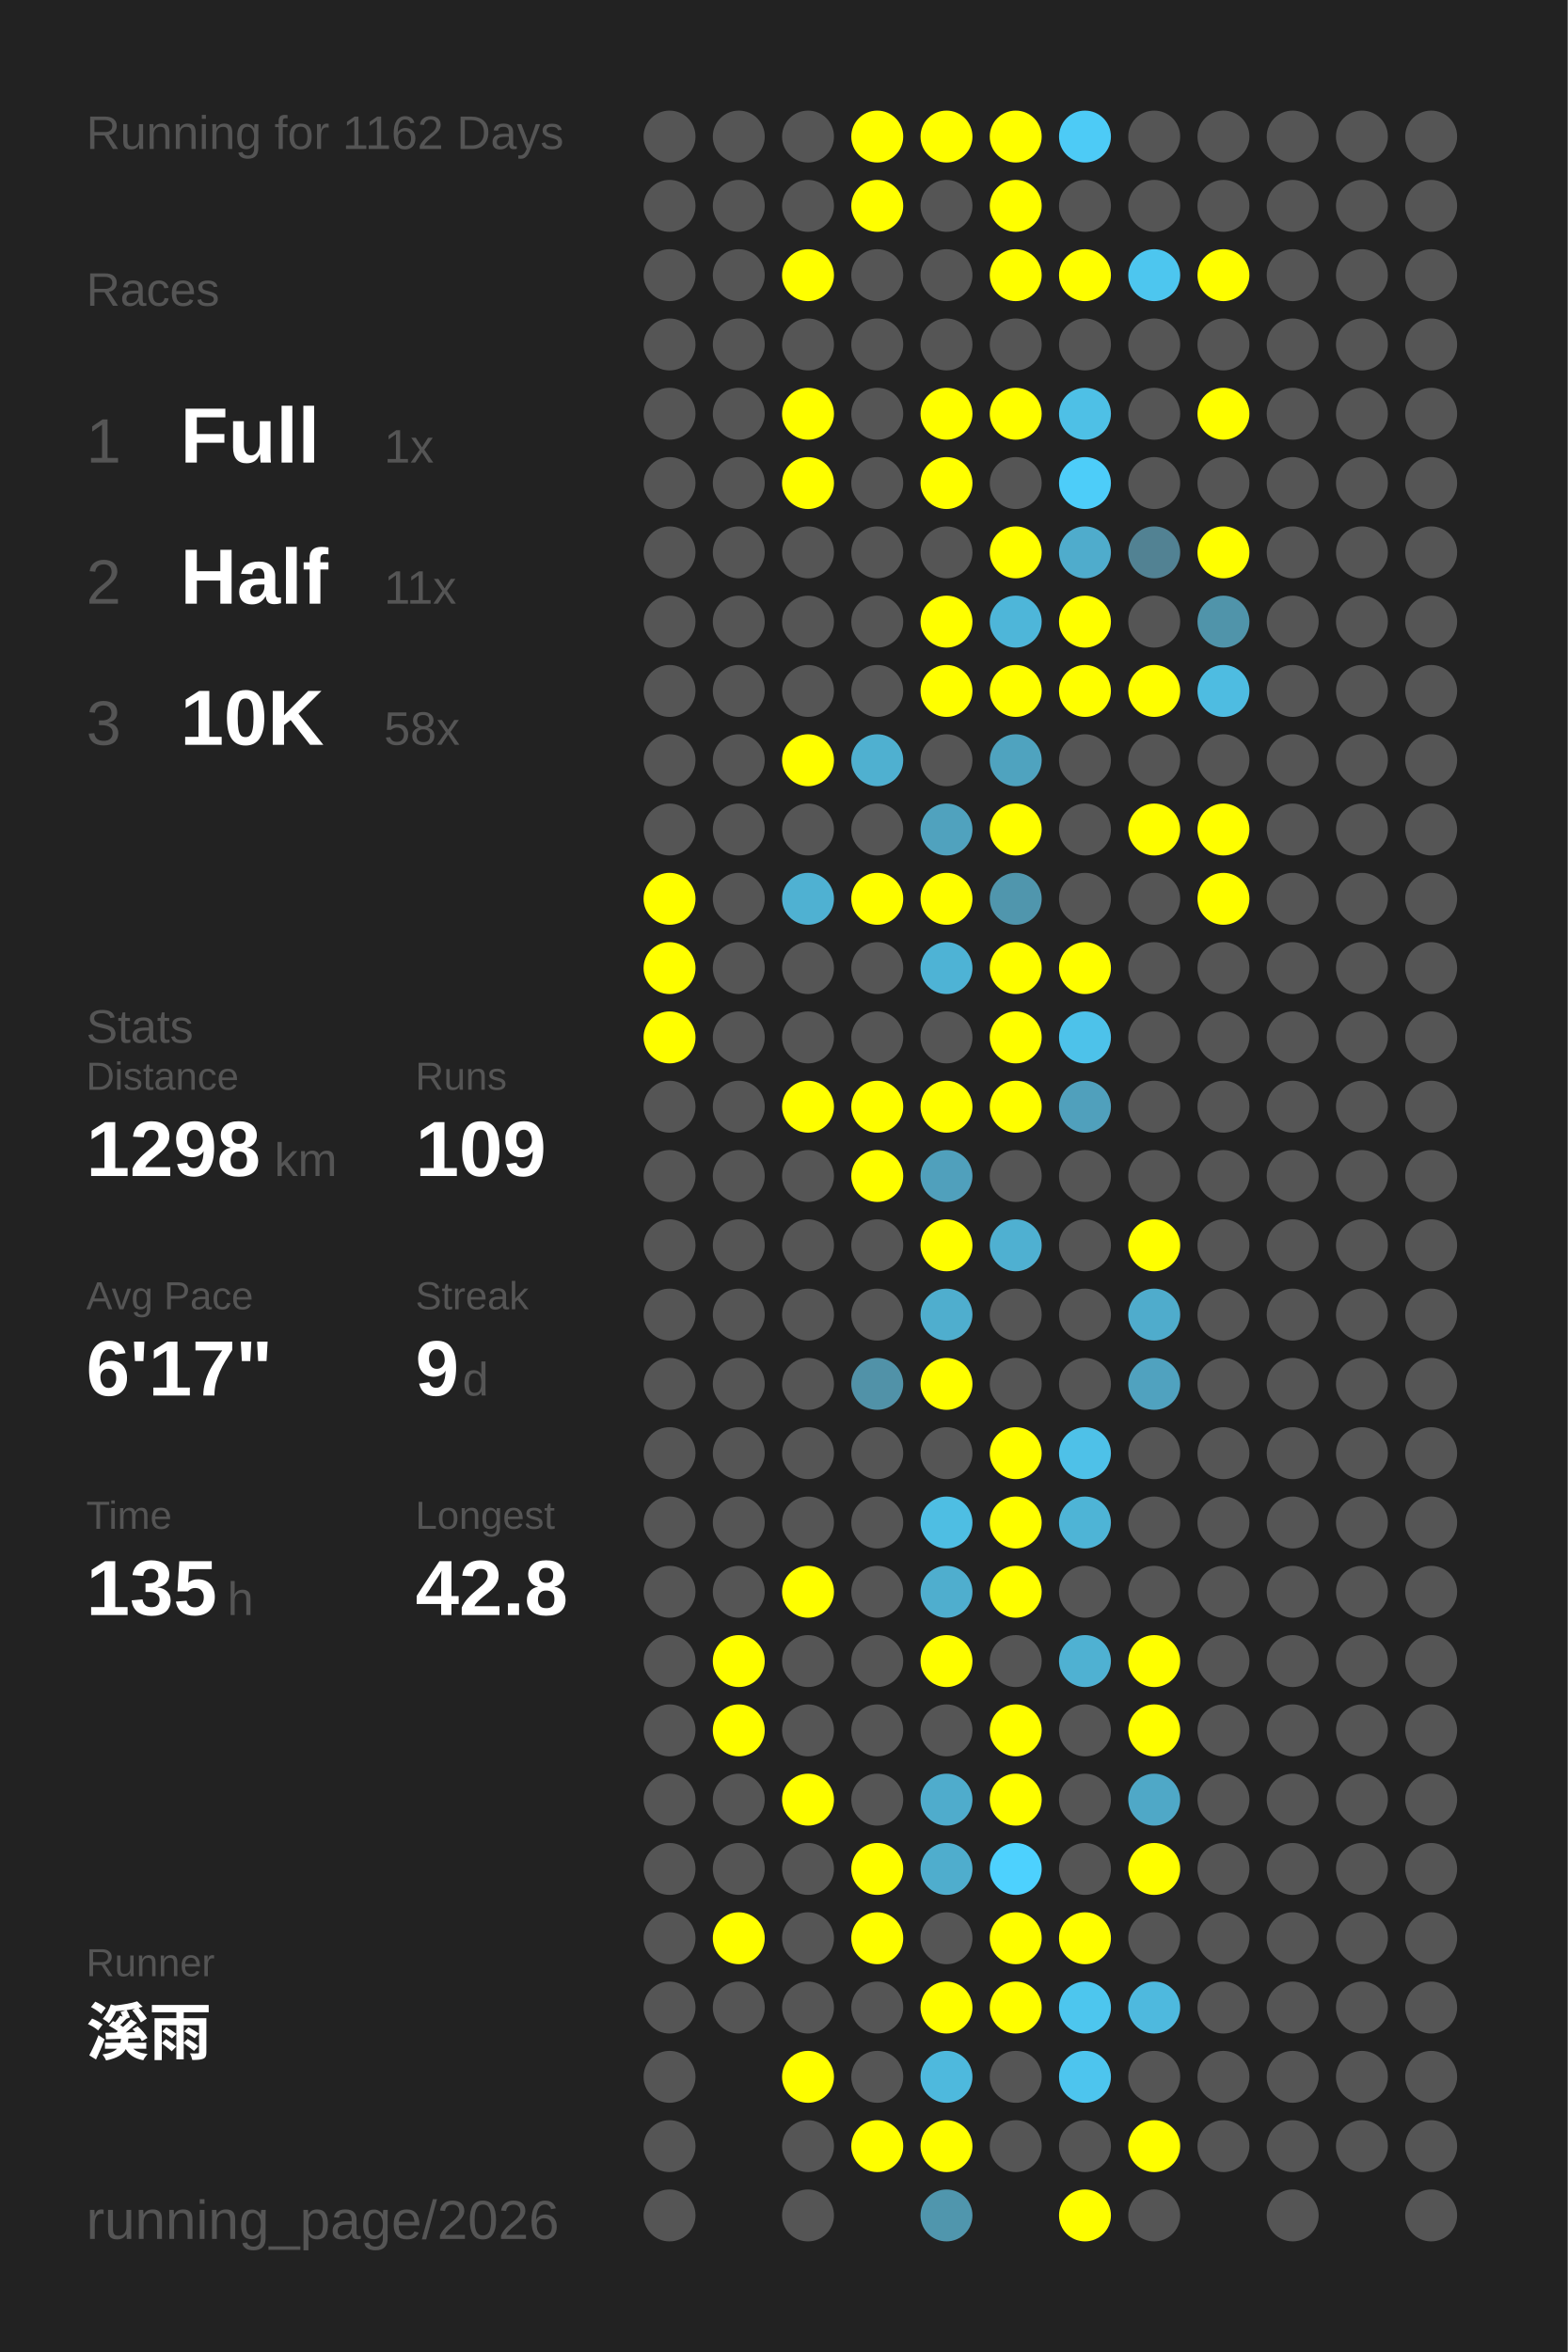
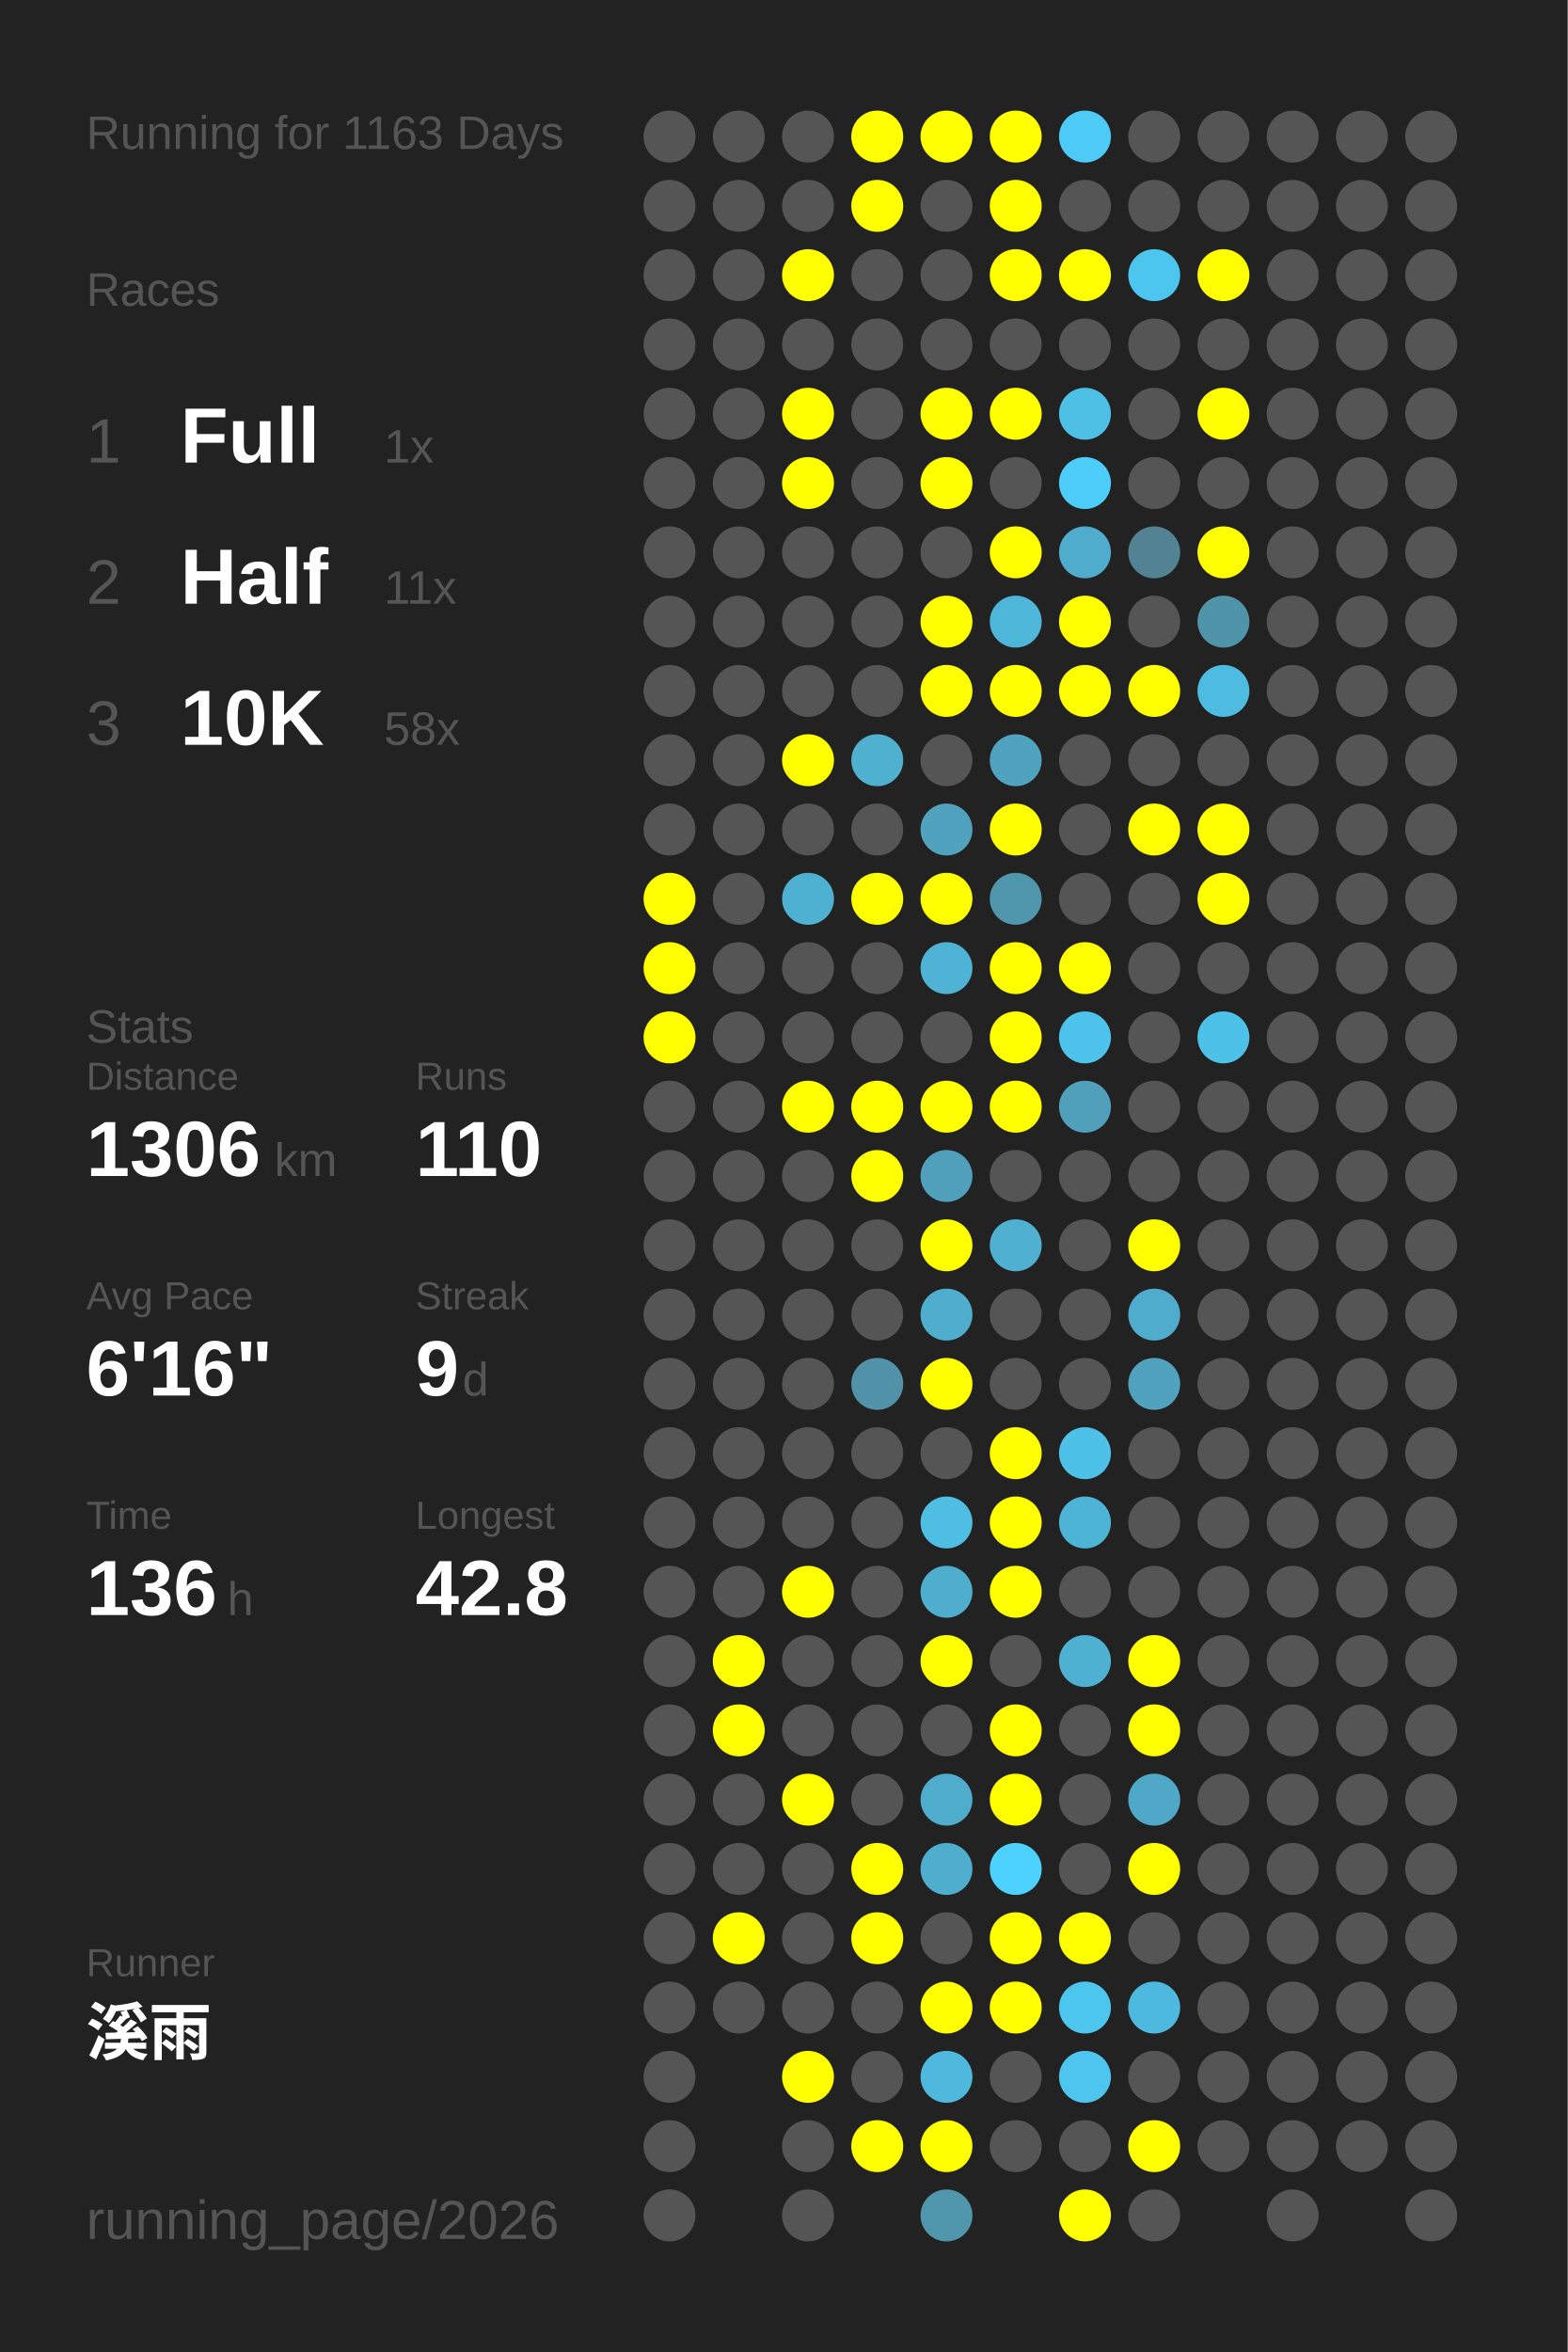
<svg xmlns="http://www.w3.org/2000/svg" baseProfile="full" height="300mm" version="1.1" viewBox="0,0,200,300" width="200mm">
  <defs />
  <rect fill="#222222" height="300" width="200" x="0" y="0" />
-   <text fill="#555555" style="font-size:6px; font-family:Arial;" x="11" y="19">Running for 1162 Days</text>
+   <text fill="#555555" style="font-size:6px; font-family:Arial;" x="11" y="19">Running for 1163 Days</text>
  <text fill="#555555" style="font-size:6px; font-family:Arial;" x="11" y="39">Races</text>
  <text fill="#555555" style="font-size:8px; font-family:Arial;" x="11" y="59">1</text>
  <text fill="#FFFFFF" style="font-size:10px; font-family:Arial; font-weight:bold;" x="23" y="59">Full</text>
  <text fill="#555555" style="font-size:6px; font-family:Arial;" x="49" y="59">1x</text>
  <text fill="#555555" style="font-size:8px; font-family:Arial;" x="11" y="77">2</text>
  <text fill="#FFFFFF" style="font-size:10px; font-family:Arial; font-weight:bold;" x="23" y="77">Half</text>
  <text fill="#555555" style="font-size:6px; font-family:Arial;" x="49" y="77">11x</text>
  <text fill="#555555" style="font-size:8px; font-family:Arial;" x="11" y="95">3</text>
  <text fill="#FFFFFF" style="font-size:10px; font-family:Arial; font-weight:bold;" x="23" y="95">10K</text>
  <text fill="#555555" style="font-size:6px; font-family:Arial;" x="49" y="95">58x</text>
  <text fill="#555555" style="font-size:6px; font-family:Arial;" x="11" y="133">Stats</text>
  <text fill="#555555" style="font-size:5px; font-family:Arial;" x="11" y="139">Distance</text>
-   <text fill="#FFFFFF" style="font-size:10px; font-family:Arial; font-weight:bold;" x="11" y="150">1298</text>
+   <text fill="#FFFFFF" style="font-size:10px; font-family:Arial; font-weight:bold;" x="11" y="150">1306</text>
  <text fill="#555555" style="font-size:6px; font-family:Arial;" x="35" y="150">km</text>
  <text fill="#555555" style="font-size:5px; font-family:Arial;" x="53" y="139">Runs</text>
-   <text fill="#FFFFFF" style="font-size:10px; font-family:Arial; font-weight:bold;" x="53" y="150">109</text>
+   <text fill="#FFFFFF" style="font-size:10px; font-family:Arial; font-weight:bold;" x="53" y="150">110</text>
  <text fill="#555555" style="font-size:5px; font-family:Arial;" x="11" y="167">Avg Pace</text>
-   <text fill="#FFFFFF" style="font-size:10px; font-family:Arial; font-weight:bold;" x="11" y="178">6'17"</text>
+   <text fill="#FFFFFF" style="font-size:10px; font-family:Arial; font-weight:bold;" x="11" y="178">6'16"</text>
  <text fill="#555555" style="font-size:5px; font-family:Arial;" x="53" y="167">Streak</text>
  <text fill="#FFFFFF" style="font-size:10px; font-family:Arial; font-weight:bold;" x="53" y="178">9</text>
  <text fill="#555555" style="font-size:6px; font-family:Arial;" x="59" y="178">d</text>
  <text fill="#555555" style="font-size:5px; font-family:Arial;" x="11" y="195">Time</text>
-   <text fill="#FFFFFF" style="font-size:10px; font-family:Arial; font-weight:bold;" x="11" y="206">135</text>
+   <text fill="#FFFFFF" style="font-size:10px; font-family:Arial; font-weight:bold;" x="11" y="206">136</text>
  <text fill="#555555" style="font-size:6px; font-family:Arial;" x="29" y="206">h</text>
  <text fill="#555555" style="font-size:5px; font-family:Arial;" x="53" y="195">Longest</text>
  <text fill="#FFFFFF" style="font-size:10px; font-family:Arial; font-weight:bold;" x="53" y="206">42.8</text>
  <text fill="#555555" style="font-size:5px; font-family:Arial;" x="11" y="252.065">Runner</text>
  <text fill="#FFFFFF" style="font-size:8px; font-family:Arial; font-weight:bold;" x="11" y="262.065">溪雨</text>
  <text fill="#555555" style="font-size:7px; font-family:Arial;" x="11" y="285.581">running_page/2026</text>
  <circle cx="85.417" cy="17.419" fill="#555555" r="3.312" />
  <circle cx="85.417" cy="26.258" fill="#555555" r="3.312" />
  <circle cx="85.417" cy="35.097" fill="#555555" r="3.312" />
  <circle cx="85.417" cy="43.935" fill="#555555" r="3.312" />
  <circle cx="85.417" cy="52.774" fill="#555555" r="3.312" />
  <circle cx="85.417" cy="61.613" fill="#555555" r="3.312" />
  <circle cx="85.417" cy="70.452" fill="#555555" r="3.312" />
  <circle cx="85.417" cy="79.29" fill="#555555" r="3.312" />
  <circle cx="85.417" cy="88.129" fill="#555555" r="3.312" />
  <circle cx="85.417" cy="96.968" fill="#555555" r="3.312" />
  <circle cx="85.417" cy="105.806" fill="#555555" r="3.312" />
  <circle cx="85.417" cy="114.645" fill="#FFFF00" r="3.312" />
  <circle cx="85.417" cy="123.484" fill="#FFFF00" r="3.312" />
  <circle cx="85.417" cy="132.323" fill="#FFFF00" r="3.312" />
  <circle cx="85.417" cy="141.161" fill="#555555" r="3.312" />
  <circle cx="85.417" cy="150" fill="#555555" r="3.312" />
  <circle cx="85.417" cy="158.839" fill="#555555" r="3.312" />
  <circle cx="85.417" cy="167.677" fill="#555555" r="3.312" />
  <circle cx="85.417" cy="176.516" fill="#555555" r="3.312" />
  <circle cx="85.417" cy="185.355" fill="#555555" r="3.312" />
  <circle cx="85.417" cy="194.194" fill="#555555" r="3.312" />
  <circle cx="85.417" cy="203.032" fill="#555555" r="3.312" />
  <circle cx="85.417" cy="211.871" fill="#555555" r="3.312" />
  <circle cx="85.417" cy="220.71" fill="#555555" r="3.312" />
  <circle cx="85.417" cy="229.548" fill="#555555" r="3.312" />
  <circle cx="85.417" cy="238.387" fill="#555555" r="3.312" />
  <circle cx="85.417" cy="247.226" fill="#555555" r="3.312" />
  <circle cx="85.417" cy="256.065" fill="#555555" r="3.312" />
  <circle cx="85.417" cy="264.903" fill="#555555" r="3.312" />
  <circle cx="85.417" cy="273.742" fill="#555555" r="3.312" />
  <circle cx="85.417" cy="282.581" fill="#555555" r="3.312" />
  <circle cx="94.25" cy="17.419" fill="#555555" r="3.312" />
  <circle cx="94.25" cy="26.258" fill="#555555" r="3.312" />
  <circle cx="94.25" cy="35.097" fill="#555555" r="3.312" />
  <circle cx="94.25" cy="43.935" fill="#555555" r="3.312" />
  <circle cx="94.25" cy="52.774" fill="#555555" r="3.312" />
  <circle cx="94.25" cy="61.613" fill="#555555" r="3.312" />
  <circle cx="94.25" cy="70.452" fill="#555555" r="3.312" />
  <circle cx="94.25" cy="79.29" fill="#555555" r="3.312" />
  <circle cx="94.25" cy="88.129" fill="#555555" r="3.312" />
  <circle cx="94.25" cy="96.968" fill="#555555" r="3.312" />
  <circle cx="94.25" cy="105.806" fill="#555555" r="3.312" />
  <circle cx="94.25" cy="114.645" fill="#555555" r="3.312" />
  <circle cx="94.25" cy="123.484" fill="#555555" r="3.312" />
  <circle cx="94.25" cy="132.323" fill="#555555" r="3.312" />
  <circle cx="94.25" cy="141.161" fill="#555555" r="3.312" />
  <circle cx="94.25" cy="150" fill="#555555" r="3.312" />
  <circle cx="94.25" cy="158.839" fill="#555555" r="3.312" />
  <circle cx="94.25" cy="167.677" fill="#555555" r="3.312" />
  <circle cx="94.25" cy="176.516" fill="#555555" r="3.312" />
  <circle cx="94.25" cy="185.355" fill="#555555" r="3.312" />
  <circle cx="94.25" cy="194.194" fill="#555555" r="3.312" />
  <circle cx="94.25" cy="203.032" fill="#555555" r="3.312" />
  <circle cx="94.25" cy="211.871" fill="#FFFF00" r="3.312" />
  <circle cx="94.25" cy="220.71" fill="#FFFF00" r="3.312" />
  <circle cx="94.25" cy="229.548" fill="#555555" r="3.312" />
  <circle cx="94.25" cy="238.387" fill="#555555" r="3.312" />
  <circle cx="94.25" cy="247.226" fill="#FFFF00" r="3.312" />
  <circle cx="94.25" cy="256.065" fill="#555555" r="3.312" />
  <circle cx="103.083" cy="17.419" fill="#555555" r="3.312" />
  <circle cx="103.083" cy="26.258" fill="#555555" r="3.312" />
  <circle cx="103.083" cy="35.097" fill="#FFFF00" r="3.312" />
  <circle cx="103.083" cy="43.935" fill="#555555" r="3.312" />
  <circle cx="103.083" cy="52.774" fill="#FFFF00" r="3.312" />
  <circle cx="103.083" cy="61.613" fill="#FFFF00" r="3.312" />
  <circle cx="103.083" cy="70.452" fill="#555555" r="3.312" />
  <circle cx="103.083" cy="79.29" fill="#555555" r="3.312" />
  <circle cx="103.083" cy="88.129" fill="#555555" r="3.312" />
  <circle cx="103.083" cy="96.968" fill="#FFFF00" r="3.312" />
  <circle cx="103.083" cy="105.806" fill="#555555" r="3.312" />
  <circle cx="103.083" cy="114.645" fill="#4fb1d2" r="3.312" />
  <circle cx="103.083" cy="123.484" fill="#555555" r="3.312" />
  <circle cx="103.083" cy="132.323" fill="#555555" r="3.312" />
  <circle cx="103.083" cy="141.161" fill="#FFFF00" r="3.312" />
  <circle cx="103.083" cy="150" fill="#555555" r="3.312" />
  <circle cx="103.083" cy="158.839" fill="#555555" r="3.312" />
  <circle cx="103.083" cy="167.677" fill="#555555" r="3.312" />
  <circle cx="103.083" cy="176.516" fill="#555555" r="3.312" />
  <circle cx="103.083" cy="185.355" fill="#555555" r="3.312" />
  <circle cx="103.083" cy="194.194" fill="#555555" r="3.312" />
  <circle cx="103.083" cy="203.032" fill="#FFFF00" r="3.312" />
  <circle cx="103.083" cy="211.871" fill="#555555" r="3.312" />
  <circle cx="103.083" cy="220.71" fill="#555555" r="3.312" />
  <circle cx="103.083" cy="229.548" fill="#FFFF00" r="3.312" />
  <circle cx="103.083" cy="238.387" fill="#555555" r="3.312" />
  <circle cx="103.083" cy="247.226" fill="#555555" r="3.312" />
  <circle cx="103.083" cy="256.065" fill="#555555" r="3.312" />
  <circle cx="103.083" cy="264.903" fill="#FFFF00" r="3.312" />
  <circle cx="103.083" cy="273.742" fill="#555555" r="3.312" />
  <circle cx="103.083" cy="282.581" fill="#555555" r="3.312" />
  <circle cx="111.917" cy="17.419" fill="#FFFF00" r="3.312" />
  <circle cx="111.917" cy="26.258" fill="#FFFF00" r="3.312" />
  <circle cx="111.917" cy="35.097" fill="#555555" r="3.312" />
  <circle cx="111.917" cy="43.935" fill="#555555" r="3.312" />
  <circle cx="111.917" cy="52.774" fill="#555555" r="3.312" />
  <circle cx="111.917" cy="61.613" fill="#555555" r="3.312" />
  <circle cx="111.917" cy="70.452" fill="#555555" r="3.312" />
  <circle cx="111.917" cy="79.29" fill="#555555" r="3.312" />
  <circle cx="111.917" cy="88.129" fill="#555555" r="3.312" />
  <circle cx="111.917" cy="96.968" fill="#4fb0d0" r="3.312" />
  <circle cx="111.917" cy="105.806" fill="#555555" r="3.312" />
  <circle cx="111.917" cy="114.645" fill="#FFFF00" r="3.312" />
  <circle cx="111.917" cy="123.484" fill="#555555" r="3.312" />
  <circle cx="111.917" cy="132.323" fill="#555555" r="3.312" />
  <circle cx="111.917" cy="141.161" fill="#FFFF00" r="3.312" />
  <circle cx="111.917" cy="150" fill="#FFFF00" r="3.312" />
  <circle cx="111.917" cy="158.839" fill="#555555" r="3.312" />
  <circle cx="111.917" cy="167.677" fill="#555555" r="3.312" />
  <circle cx="111.917" cy="176.516" fill="#5192a8" r="3.312" />
  <circle cx="111.917" cy="185.355" fill="#555555" r="3.312" />
  <circle cx="111.917" cy="194.194" fill="#555555" r="3.312" />
  <circle cx="111.917" cy="203.032" fill="#555555" r="3.312" />
  <circle cx="111.917" cy="211.871" fill="#555555" r="3.312" />
  <circle cx="111.917" cy="220.71" fill="#555555" r="3.312" />
  <circle cx="111.917" cy="229.548" fill="#555555" r="3.312" />
  <circle cx="111.917" cy="238.387" fill="#FFFF00" r="3.312" />
  <circle cx="111.917" cy="247.226" fill="#FFFF00" r="3.312" />
  <circle cx="111.917" cy="256.065" fill="#555555" r="3.312" />
  <circle cx="111.917" cy="264.903" fill="#555555" r="3.312" />
  <circle cx="111.917" cy="273.742" fill="#FFFF00" r="3.312" />
  <circle cx="120.75" cy="17.419" fill="#FFFF00" r="3.312" />
  <circle cx="120.75" cy="26.258" fill="#555555" r="3.312" />
  <circle cx="120.75" cy="35.097" fill="#555555" r="3.312" />
  <circle cx="120.75" cy="43.935" fill="#555555" r="3.312" />
  <circle cx="120.75" cy="52.774" fill="#FFFF00" r="3.312" />
  <circle cx="120.75" cy="61.613" fill="#FFFF00" r="3.312" />
  <circle cx="120.75" cy="70.452" fill="#555555" r="3.312" />
  <circle cx="120.75" cy="79.29" fill="#FFFF00" r="3.312" />
  <circle cx="120.75" cy="88.129" fill="#FFFF00" r="3.312" />
  <circle cx="120.75" cy="96.968" fill="#555555" r="3.312" />
  <circle cx="120.75" cy="105.806" fill="#50a2be" r="3.312" />
  <circle cx="120.75" cy="114.645" fill="#FFFF00" r="3.312" />
  <circle cx="120.75" cy="123.484" fill="#4eb3d5" r="3.312" />
  <circle cx="120.75" cy="132.323" fill="#555555" r="3.312" />
  <circle cx="120.75" cy="141.161" fill="#FFFF00" r="3.312" />
  <circle cx="120.75" cy="150" fill="#50a0bc" r="3.312" />
  <circle cx="120.75" cy="158.839" fill="#FFFF00" r="3.312" />
  <circle cx="120.75" cy="167.677" fill="#4faece" r="3.312" />
  <circle cx="120.75" cy="176.516" fill="#FFFF00" r="3.312" />
  <circle cx="120.75" cy="185.355" fill="#555555" r="3.312" />
  <circle cx="120.75" cy="194.194" fill="#4ebee3" r="3.312" />
  <circle cx="120.75" cy="203.032" fill="#4faece" r="3.312" />
  <circle cx="120.75" cy="211.871" fill="#FFFF00" r="3.312" />
  <circle cx="120.75" cy="220.71" fill="#555555" r="3.312" />
  <circle cx="120.75" cy="229.548" fill="#4faccc" r="3.312" />
  <circle cx="120.75" cy="238.387" fill="#4fadcd" r="3.312" />
  <circle cx="120.75" cy="247.226" fill="#555555" r="3.312" />
  <circle cx="120.75" cy="256.065" fill="#FFFF00" r="3.312" />
  <circle cx="120.75" cy="264.903" fill="#4eb9dd" r="3.312" />
  <circle cx="120.75" cy="273.742" fill="#FFFF00" r="3.312" />
  <circle cx="120.75" cy="282.581" fill="#5096ad" r="3.312" />
  <circle cx="129.583" cy="17.419" fill="#FFFF00" r="3.312" />
  <circle cx="129.583" cy="26.258" fill="#FFFF00" r="3.312" />
  <circle cx="129.583" cy="35.097" fill="#FFFF00" r="3.312" />
  <circle cx="129.583" cy="43.935" fill="#555555" r="3.312" />
  <circle cx="129.583" cy="52.774" fill="#FFFF00" r="3.312" />
  <circle cx="129.583" cy="61.613" fill="#555555" r="3.312" />
  <circle cx="129.583" cy="70.452" fill="#FFFF00" r="3.312" />
  <circle cx="129.583" cy="79.29" fill="#4eb6d9" r="3.312" />
  <circle cx="129.583" cy="88.129" fill="#FFFF00" r="3.312" />
  <circle cx="129.583" cy="96.968" fill="#4fa3bf" r="3.312" />
  <circle cx="129.583" cy="105.806" fill="#FFFF00" r="3.312" />
  <circle cx="129.583" cy="114.645" fill="#5096ad" r="3.312" />
  <circle cx="129.583" cy="123.484" fill="#FFFF00" r="3.312" />
  <circle cx="129.583" cy="132.323" fill="#FFFF00" r="3.312" />
  <circle cx="129.583" cy="141.161" fill="#FFFF00" r="3.312" />
  <circle cx="129.583" cy="150" fill="#555555" r="3.312" />
  <circle cx="129.583" cy="158.839" fill="#4fb0d1" r="3.312" />
  <circle cx="129.583" cy="167.677" fill="#555555" r="3.312" />
  <circle cx="129.583" cy="176.516" fill="#555555" r="3.312" />
  <circle cx="129.583" cy="185.355" fill="#FFFF00" r="3.312" />
  <circle cx="129.583" cy="194.194" fill="#FFFF00" r="3.312" />
  <circle cx="129.583" cy="203.032" fill="#FFFF00" r="3.312" />
  <circle cx="129.583" cy="211.871" fill="#555555" r="3.312" />
  <circle cx="129.583" cy="220.71" fill="#FFFF00" r="3.312" />
  <circle cx="129.583" cy="229.548" fill="#FFFF00" r="3.312" />
  <circle cx="129.583" cy="238.387" fill="#4dd1fe" r="3.312" />
  <circle cx="129.583" cy="247.226" fill="#FFFF00" r="3.312" />
  <circle cx="129.583" cy="256.065" fill="#FFFF00" r="3.312" />
  <circle cx="129.583" cy="264.903" fill="#555555" r="3.312" />
  <circle cx="129.583" cy="273.742" fill="#555555" r="3.312" />
  <circle cx="138.417" cy="17.419" fill="#4dcbf6" r="3.312" />
  <circle cx="138.417" cy="26.258" fill="#555555" r="3.312" />
  <circle cx="138.417" cy="35.097" fill="#FFFF00" r="3.312" />
  <circle cx="138.417" cy="43.935" fill="#555555" r="3.312" />
  <circle cx="138.417" cy="52.774" fill="#4ec0e6" r="3.312" />
  <circle cx="138.417" cy="61.613" fill="#4dcdf9" r="3.312" />
  <circle cx="138.417" cy="70.452" fill="#4faccc" r="3.312" />
  <circle cx="138.417" cy="79.29" fill="#FFFF00" r="3.312" />
  <circle cx="138.417" cy="88.129" fill="#FFFF00" r="3.312" />
  <circle cx="138.417" cy="96.968" fill="#555555" r="3.312" />
  <circle cx="138.417" cy="105.806" fill="#555555" r="3.312" />
  <circle cx="138.417" cy="114.645" fill="#555555" r="3.312" />
  <circle cx="138.417" cy="123.484" fill="#FFFF00" r="3.312" />
  <circle cx="138.417" cy="132.323" fill="#4dc2ea" r="3.312" />
  <circle cx="138.417" cy="141.161" fill="#50a0bc" r="3.312" />
  <circle cx="138.417" cy="150" fill="#555555" r="3.312" />
  <circle cx="138.417" cy="158.839" fill="#555555" r="3.312" />
  <circle cx="138.417" cy="167.677" fill="#555555" r="3.312" />
  <circle cx="138.417" cy="176.516" fill="#555555" r="3.312" />
  <circle cx="138.417" cy="185.355" fill="#4ec1e8" r="3.312" />
  <circle cx="138.417" cy="194.194" fill="#4eb4d6" r="3.312" />
  <circle cx="138.417" cy="203.032" fill="#555555" r="3.312" />
  <circle cx="138.417" cy="211.871" fill="#4fb1d2" r="3.312" />
  <circle cx="138.417" cy="220.71" fill="#555555" r="3.312" />
  <circle cx="138.417" cy="229.548" fill="#555555" r="3.312" />
  <circle cx="138.417" cy="238.387" fill="#555555" r="3.312" />
  <circle cx="138.417" cy="247.226" fill="#FFFF00" r="3.312" />
  <circle cx="138.417" cy="256.065" fill="#4dc6ee" r="3.312" />
  <circle cx="138.417" cy="264.903" fill="#4dc5ee" r="3.312" />
  <circle cx="138.417" cy="273.742" fill="#555555" r="3.312" />
  <circle cx="138.417" cy="282.581" fill="#FFFF00" r="3.312" />
  <circle cx="147.25" cy="17.419" fill="#555555" r="3.312" />
  <circle cx="147.25" cy="26.258" fill="#555555" r="3.312" />
  <circle cx="147.25" cy="35.097" fill="#4dc6ef" r="3.312" />
  <circle cx="147.25" cy="43.935" fill="#555555" r="3.312" />
  <circle cx="147.25" cy="52.774" fill="#555555" r="3.312" />
  <circle cx="147.25" cy="61.613" fill="#555555" r="3.312" />
  <circle cx="147.25" cy="70.452" fill="#528293" r="3.312" />
  <circle cx="147.25" cy="79.29" fill="#555555" r="3.312" />
  <circle cx="147.25" cy="88.129" fill="#FFFF00" r="3.312" />
  <circle cx="147.25" cy="96.968" fill="#555555" r="3.312" />
  <circle cx="147.25" cy="105.806" fill="#FFFF00" r="3.312" />
  <circle cx="147.25" cy="114.645" fill="#555555" r="3.312" />
  <circle cx="147.25" cy="123.484" fill="#555555" r="3.312" />
  <circle cx="147.25" cy="132.323" fill="#555555" r="3.312" />
  <circle cx="147.25" cy="141.161" fill="#555555" r="3.312" />
  <circle cx="147.25" cy="150" fill="#555555" r="3.312" />
  <circle cx="147.25" cy="158.839" fill="#FFFF00" r="3.312" />
  <circle cx="147.25" cy="167.677" fill="#4faccc" r="3.312" />
  <circle cx="147.25" cy="176.516" fill="#50a2bf" r="3.312" />
  <circle cx="147.25" cy="185.355" fill="#555555" r="3.312" />
  <circle cx="147.25" cy="194.194" fill="#555555" r="3.312" />
  <circle cx="147.25" cy="203.032" fill="#555555" r="3.312" />
  <circle cx="147.25" cy="211.871" fill="#FFFF00" r="3.312" />
  <circle cx="147.25" cy="220.71" fill="#FFFF00" r="3.312" />
  <circle cx="147.25" cy="229.548" fill="#4fa8c7" r="3.312" />
  <circle cx="147.25" cy="238.387" fill="#FFFF00" r="3.312" />
  <circle cx="147.25" cy="247.226" fill="#555555" r="3.312" />
  <circle cx="147.25" cy="256.065" fill="#4eb9de" r="3.312" />
  <circle cx="147.25" cy="264.903" fill="#555555" r="3.312" />
  <circle cx="147.25" cy="273.742" fill="#FFFF00" r="3.312" />
  <circle cx="147.25" cy="282.581" fill="#555555" r="3.312" />
  <circle cx="156.083" cy="17.419" fill="#555555" r="3.312" />
  <circle cx="156.083" cy="26.258" fill="#555555" r="3.312" />
  <circle cx="156.083" cy="35.097" fill="#FFFF00" r="3.312" />
  <circle cx="156.083" cy="43.935" fill="#555555" r="3.312" />
  <circle cx="156.083" cy="52.774" fill="#FFFF00" r="3.312" />
  <circle cx="156.083" cy="61.613" fill="#555555" r="3.312" />
  <circle cx="156.083" cy="70.452" fill="#FFFF00" r="3.312" />
  <circle cx="156.083" cy="79.29" fill="#5094aa" r="3.312" />
  <circle cx="156.083" cy="88.129" fill="#4ebce1" r="3.312" />
  <circle cx="156.083" cy="96.968" fill="#555555" r="3.312" />
  <circle cx="156.083" cy="105.806" fill="#FFFF00" r="3.312" />
  <circle cx="156.083" cy="114.645" fill="#FFFF00" r="3.312" />
  <circle cx="156.083" cy="123.484" fill="#555555" r="3.312" />
-   <circle cx="156.083" cy="132.323" fill="#555555" r="3.312" />
+   <circle cx="156.083" cy="132.323" fill="#4ec1e8" r="3.312" />
  <circle cx="156.083" cy="141.161" fill="#555555" r="3.312" />
  <circle cx="156.083" cy="150" fill="#555555" r="3.312" />
  <circle cx="156.083" cy="158.839" fill="#555555" r="3.312" />
  <circle cx="156.083" cy="167.677" fill="#555555" r="3.312" />
  <circle cx="156.083" cy="176.516" fill="#555555" r="3.312" />
  <circle cx="156.083" cy="185.355" fill="#555555" r="3.312" />
  <circle cx="156.083" cy="194.194" fill="#555555" r="3.312" />
  <circle cx="156.083" cy="203.032" fill="#555555" r="3.312" />
  <circle cx="156.083" cy="211.871" fill="#555555" r="3.312" />
  <circle cx="156.083" cy="220.71" fill="#555555" r="3.312" />
  <circle cx="156.083" cy="229.548" fill="#555555" r="3.312" />
  <circle cx="156.083" cy="238.387" fill="#555555" r="3.312" />
  <circle cx="156.083" cy="247.226" fill="#555555" r="3.312" />
  <circle cx="156.083" cy="256.065" fill="#555555" r="3.312" />
  <circle cx="156.083" cy="264.903" fill="#555555" r="3.312" />
  <circle cx="156.083" cy="273.742" fill="#555555" r="3.312" />
  <circle cx="164.917" cy="17.419" fill="#555555" r="3.312" />
  <circle cx="164.917" cy="26.258" fill="#555555" r="3.312" />
  <circle cx="164.917" cy="35.097" fill="#555555" r="3.312" />
  <circle cx="164.917" cy="43.935" fill="#555555" r="3.312" />
  <circle cx="164.917" cy="52.774" fill="#555555" r="3.312" />
  <circle cx="164.917" cy="61.613" fill="#555555" r="3.312" />
  <circle cx="164.917" cy="70.452" fill="#555555" r="3.312" />
  <circle cx="164.917" cy="79.29" fill="#555555" r="3.312" />
  <circle cx="164.917" cy="88.129" fill="#555555" r="3.312" />
  <circle cx="164.917" cy="96.968" fill="#555555" r="3.312" />
  <circle cx="164.917" cy="105.806" fill="#555555" r="3.312" />
  <circle cx="164.917" cy="114.645" fill="#555555" r="3.312" />
  <circle cx="164.917" cy="123.484" fill="#555555" r="3.312" />
  <circle cx="164.917" cy="132.323" fill="#555555" r="3.312" />
  <circle cx="164.917" cy="141.161" fill="#555555" r="3.312" />
  <circle cx="164.917" cy="150" fill="#555555" r="3.312" />
  <circle cx="164.917" cy="158.839" fill="#555555" r="3.312" />
  <circle cx="164.917" cy="167.677" fill="#555555" r="3.312" />
  <circle cx="164.917" cy="176.516" fill="#555555" r="3.312" />
  <circle cx="164.917" cy="185.355" fill="#555555" r="3.312" />
  <circle cx="164.917" cy="194.194" fill="#555555" r="3.312" />
  <circle cx="164.917" cy="203.032" fill="#555555" r="3.312" />
  <circle cx="164.917" cy="211.871" fill="#555555" r="3.312" />
  <circle cx="164.917" cy="220.71" fill="#555555" r="3.312" />
  <circle cx="164.917" cy="229.548" fill="#555555" r="3.312" />
  <circle cx="164.917" cy="238.387" fill="#555555" r="3.312" />
  <circle cx="164.917" cy="247.226" fill="#555555" r="3.312" />
  <circle cx="164.917" cy="256.065" fill="#555555" r="3.312" />
  <circle cx="164.917" cy="264.903" fill="#555555" r="3.312" />
  <circle cx="164.917" cy="273.742" fill="#555555" r="3.312" />
  <circle cx="164.917" cy="282.581" fill="#555555" r="3.312" />
  <circle cx="173.75" cy="17.419" fill="#555555" r="3.312" />
  <circle cx="173.75" cy="26.258" fill="#555555" r="3.312" />
  <circle cx="173.75" cy="35.097" fill="#555555" r="3.312" />
  <circle cx="173.75" cy="43.935" fill="#555555" r="3.312" />
  <circle cx="173.75" cy="52.774" fill="#555555" r="3.312" />
  <circle cx="173.75" cy="61.613" fill="#555555" r="3.312" />
  <circle cx="173.75" cy="70.452" fill="#555555" r="3.312" />
  <circle cx="173.75" cy="79.29" fill="#555555" r="3.312" />
  <circle cx="173.75" cy="88.129" fill="#555555" r="3.312" />
  <circle cx="173.75" cy="96.968" fill="#555555" r="3.312" />
  <circle cx="173.75" cy="105.806" fill="#555555" r="3.312" />
  <circle cx="173.75" cy="114.645" fill="#555555" r="3.312" />
  <circle cx="173.75" cy="123.484" fill="#555555" r="3.312" />
  <circle cx="173.75" cy="132.323" fill="#555555" r="3.312" />
  <circle cx="173.75" cy="141.161" fill="#555555" r="3.312" />
  <circle cx="173.75" cy="150" fill="#555555" r="3.312" />
  <circle cx="173.75" cy="158.839" fill="#555555" r="3.312" />
  <circle cx="173.75" cy="167.677" fill="#555555" r="3.312" />
  <circle cx="173.75" cy="176.516" fill="#555555" r="3.312" />
  <circle cx="173.75" cy="185.355" fill="#555555" r="3.312" />
  <circle cx="173.75" cy="194.194" fill="#555555" r="3.312" />
  <circle cx="173.75" cy="203.032" fill="#555555" r="3.312" />
  <circle cx="173.75" cy="211.871" fill="#555555" r="3.312" />
  <circle cx="173.75" cy="220.71" fill="#555555" r="3.312" />
  <circle cx="173.75" cy="229.548" fill="#555555" r="3.312" />
  <circle cx="173.75" cy="238.387" fill="#555555" r="3.312" />
  <circle cx="173.75" cy="247.226" fill="#555555" r="3.312" />
  <circle cx="173.75" cy="256.065" fill="#555555" r="3.312" />
  <circle cx="173.75" cy="264.903" fill="#555555" r="3.312" />
  <circle cx="173.75" cy="273.742" fill="#555555" r="3.312" />
  <circle cx="182.583" cy="17.419" fill="#555555" r="3.312" />
  <circle cx="182.583" cy="26.258" fill="#555555" r="3.312" />
  <circle cx="182.583" cy="35.097" fill="#555555" r="3.312" />
  <circle cx="182.583" cy="43.935" fill="#555555" r="3.312" />
  <circle cx="182.583" cy="52.774" fill="#555555" r="3.312" />
  <circle cx="182.583" cy="61.613" fill="#555555" r="3.312" />
  <circle cx="182.583" cy="70.452" fill="#555555" r="3.312" />
  <circle cx="182.583" cy="79.29" fill="#555555" r="3.312" />
  <circle cx="182.583" cy="88.129" fill="#555555" r="3.312" />
  <circle cx="182.583" cy="96.968" fill="#555555" r="3.312" />
  <circle cx="182.583" cy="105.806" fill="#555555" r="3.312" />
  <circle cx="182.583" cy="114.645" fill="#555555" r="3.312" />
  <circle cx="182.583" cy="123.484" fill="#555555" r="3.312" />
  <circle cx="182.583" cy="132.323" fill="#555555" r="3.312" />
  <circle cx="182.583" cy="141.161" fill="#555555" r="3.312" />
  <circle cx="182.583" cy="150" fill="#555555" r="3.312" />
  <circle cx="182.583" cy="158.839" fill="#555555" r="3.312" />
  <circle cx="182.583" cy="167.677" fill="#555555" r="3.312" />
  <circle cx="182.583" cy="176.516" fill="#555555" r="3.312" />
  <circle cx="182.583" cy="185.355" fill="#555555" r="3.312" />
  <circle cx="182.583" cy="194.194" fill="#555555" r="3.312" />
  <circle cx="182.583" cy="203.032" fill="#555555" r="3.312" />
  <circle cx="182.583" cy="211.871" fill="#555555" r="3.312" />
  <circle cx="182.583" cy="220.71" fill="#555555" r="3.312" />
  <circle cx="182.583" cy="229.548" fill="#555555" r="3.312" />
  <circle cx="182.583" cy="238.387" fill="#555555" r="3.312" />
  <circle cx="182.583" cy="247.226" fill="#555555" r="3.312" />
  <circle cx="182.583" cy="256.065" fill="#555555" r="3.312" />
  <circle cx="182.583" cy="264.903" fill="#555555" r="3.312" />
  <circle cx="182.583" cy="273.742" fill="#555555" r="3.312" />
  <circle cx="182.583" cy="282.581" fill="#555555" r="3.312" />
</svg>
